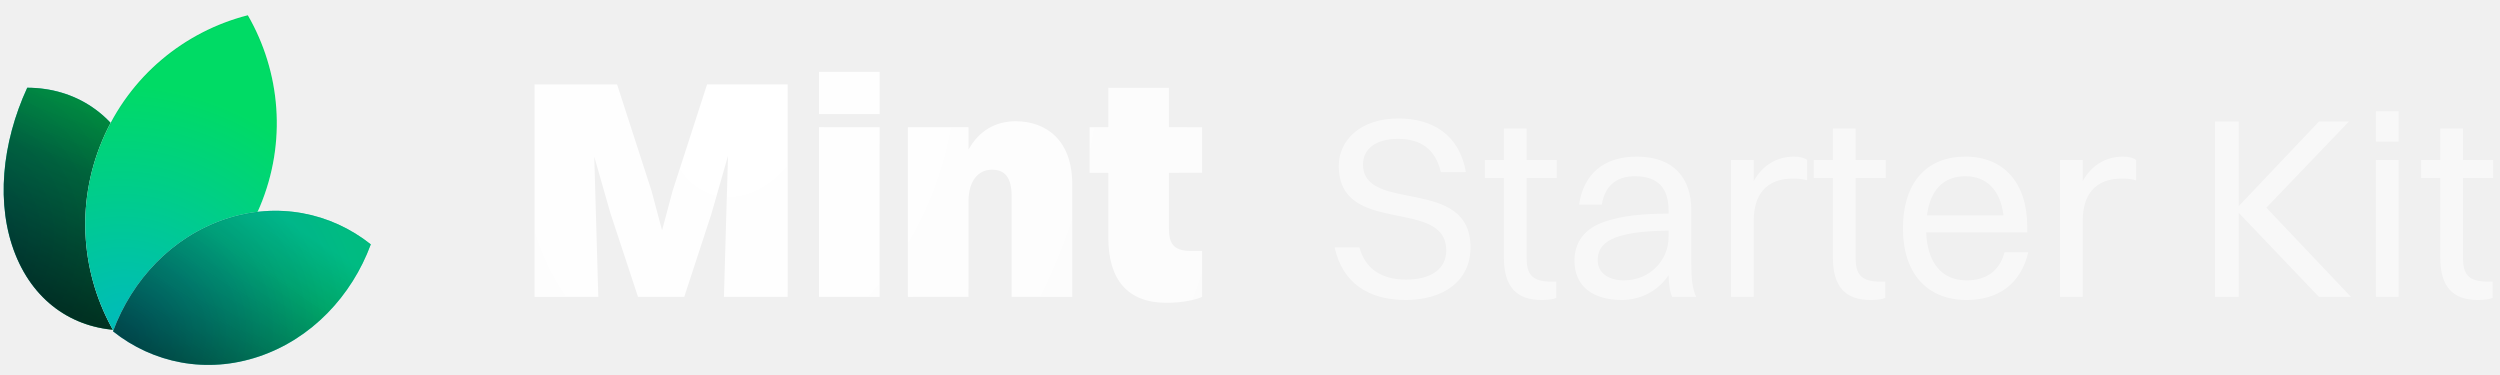
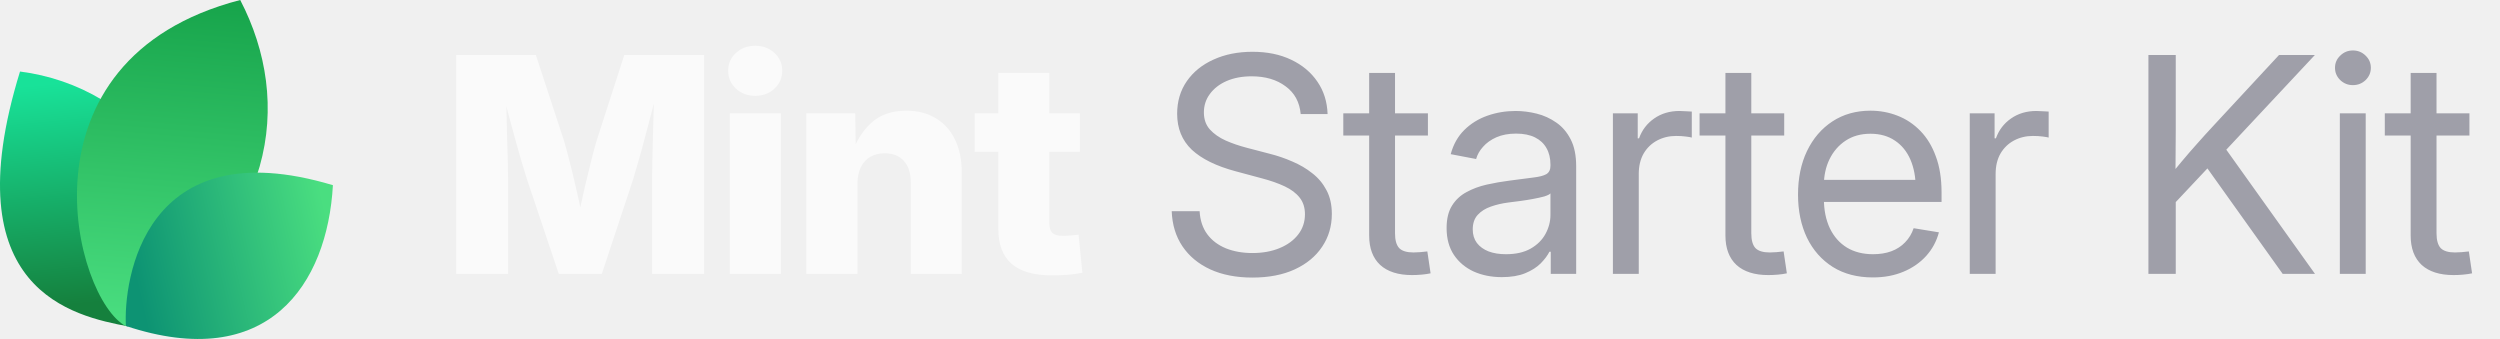
- <svg xmlns="http://www.w3.org/2000/svg" width="160" height="24" viewBox="0 0 160 24" fill="none">
-   <path d="M7.953 21.139C4.896 21.13 2.255 19.458 0.987 16.29C-0.28 13.121 0.109 9.163 1.744 5.615C4.801 5.624 7.442 7.296 8.71 10.465C9.977 13.633 9.588 17.591 7.953 21.139Z" fill="white" />
-   <path d="M7.953 21.139C4.896 21.13 2.255 19.458 0.987 16.29C-0.28 13.121 0.109 9.163 1.744 5.615C4.801 5.624 7.442 7.296 8.71 10.465C9.977 13.633 9.588 17.591 7.953 21.139Z" fill="url(#paint0_radial_115_109)" />
-   <path d="M7.953 21.139C4.896 21.13 2.255 19.458 0.987 16.29C-0.28 13.121 0.109 9.163 1.744 5.615C4.801 5.624 7.442 7.296 8.71 10.465C9.977 13.633 9.588 17.591 7.953 21.139Z" fill="black" fill-opacity="0.5" style="mix-blend-mode:hard-light" />
-   <path d="M7.953 21.139C4.896 21.13 2.255 19.458 0.987 16.29C-0.28 13.121 0.109 9.163 1.744 5.615C4.801 5.624 7.442 7.296 8.71 10.465C9.977 13.633 9.588 17.591 7.953 21.139Z" fill="url(#paint1_linear_115_109)" fill-opacity="0.5" style="mix-blend-mode:hard-light" />
-   <path d="M7.935 21.111C4.897 21.096 2.274 19.431 1.013 16.279C-0.248 13.124 0.136 9.182 1.762 5.643C4.8 5.659 7.423 7.324 8.684 10.476C9.945 13.63 9.561 17.572 7.935 21.111Z" stroke="url(#paint2_linear_115_109)" stroke-opacity="0.05" stroke-width="0.056" />
-   <path d="M7.31 21.257C11.354 20.221 14.884 17.375 16.628 13.236C18.373 9.097 17.945 4.587 15.86 0.976C11.816 2.012 8.287 4.858 6.542 8.998C4.797 13.137 5.225 17.646 7.31 21.257Z" fill="white" />
-   <path d="M7.31 21.257C11.354 20.221 14.884 17.375 16.628 13.236C18.373 9.097 17.945 4.587 15.86 0.976C11.816 2.012 8.287 4.858 6.542 8.998C4.797 13.137 5.225 17.646 7.31 21.257Z" fill="url(#paint3_radial_115_109)" />
-   <path d="M16.602 13.225C14.864 17.349 11.351 20.187 7.324 21.225C5.253 17.624 4.829 13.132 6.568 9.009C8.306 4.885 11.819 2.047 15.846 1.009C17.918 4.61 18.341 9.101 16.602 13.225Z" stroke="url(#paint4_linear_115_109)" stroke-opacity="0.05" stroke-width="0.056" />
-   <path d="M7.234 21.207C9.789 23.237 13.21 23.951 16.577 22.814C19.944 21.677 22.506 18.945 23.73 15.638C21.175 13.608 17.754 12.894 14.387 14.031C11.02 15.168 8.458 17.901 7.234 21.207Z" fill="white" />
-   <path d="M7.234 21.207C9.789 23.237 13.21 23.951 16.577 22.814C19.944 21.677 22.506 18.945 23.73 15.638C21.175 13.608 17.754 12.894 14.387 14.031C11.02 15.168 8.458 17.901 7.234 21.207Z" fill="url(#paint5_radial_115_109)" />
-   <path d="M7.234 21.207C9.789 23.237 13.21 23.951 16.577 22.814C19.944 21.677 22.506 18.945 23.73 15.638C21.175 13.608 17.754 12.894 14.387 14.031C11.02 15.168 8.458 17.901 7.234 21.207Z" fill="black" fill-opacity="0.2" style="mix-blend-mode:hard-light" />
-   <path d="M7.234 21.207C9.789 23.237 13.21 23.951 16.577 22.814C19.944 21.677 22.506 18.945 23.73 15.638C21.175 13.608 17.754 12.894 14.387 14.031C11.02 15.168 8.458 17.901 7.234 21.207Z" fill="url(#paint6_linear_115_109)" fill-opacity="0.5" style="mix-blend-mode:hard-light" />
-   <path d="M16.568 22.787C13.218 23.918 9.814 23.212 7.267 21.198C8.492 17.907 11.044 15.189 14.396 14.058C17.747 12.927 21.15 13.633 23.697 15.648C22.472 18.938 19.92 21.656 16.568 22.787Z" stroke="url(#paint7_linear_115_109)" stroke-opacity="0.05" stroke-width="0.056" />
-   <path d="M34.212 19V5.4H39.492L41.692 12.2L42.372 14.74L43.052 12.2L45.252 5.4H50.412V19H46.332L46.592 9.98L45.532 13.68L43.792 19H40.832L39.052 13.6L38.032 10.02L38.292 19H34.212ZM52.416 7.3V4.6H56.295V7.3H52.416ZM52.416 19V8.14H56.295V19H52.416ZM58.104 19V8.14H61.984V9.58C62.664 8.34 63.744 7.76 65.004 7.76C66.964 7.76 68.624 8.98 68.624 11.78V19H64.744V12.56C64.744 11.34 64.304 10.86 63.484 10.86C62.604 10.86 61.984 11.58 61.984 12.88V19H58.104ZM70.933 15.22V11.06H69.733V8.14H70.933V5.62H74.813V8.14H76.933V11.06H74.813V14.6C74.813 15.5 75.033 16.06 76.213 16.06H76.933V19C76.493 19.2 75.673 19.38 74.653 19.38C72.153 19.38 70.933 17.88 70.933 15.22Z" fill="url(#paint8_radial_115_109)" />
-   <path d="M87.232 10.519C87.232 13.687 94.112 11.229 94.112 15.832C94.112 17.994 92.364 19.198 89.971 19.198C87.562 19.198 85.912 18.093 85.417 15.832H87.001C87.364 17.169 88.371 17.895 89.987 17.895C91.671 17.895 92.561 17.152 92.561 16.03C92.561 12.598 85.681 15.155 85.681 10.618C85.681 9.001 87.034 7.582 89.509 7.582C91.671 7.582 93.403 8.621 93.816 11.014H92.215C91.868 9.529 90.912 8.886 89.476 8.886C88.057 8.886 87.232 9.529 87.232 10.519ZM96.25 16.476V11.393H95.029V10.239H96.25V8.226H97.702V10.239H99.632V11.393H97.702V16.476C97.702 17.532 98.015 18.026 99.302 18.026H99.599V19.066C99.434 19.148 99.071 19.198 98.659 19.198C97.025 19.198 96.25 18.323 96.25 16.476ZM102.516 13.093H101.064C101.345 11.162 102.615 10.024 104.76 10.024C107.103 10.024 108.242 11.393 108.242 13.44V16.888C108.242 17.895 108.324 18.521 108.555 19H107.021C106.856 18.654 106.806 18.142 106.79 17.614C106.047 18.72 104.859 19.198 103.803 19.198C101.988 19.198 100.767 18.357 100.767 16.69C100.767 15.486 101.427 14.611 102.714 14.182C103.902 13.786 105.107 13.687 106.79 13.671V13.473C106.79 12.053 106.13 11.278 104.628 11.278C103.374 11.278 102.698 11.971 102.516 13.093ZM102.252 16.657C102.252 17.465 102.929 17.944 103.952 17.944C105.569 17.944 106.79 16.674 106.79 15.172V14.759C103.061 14.793 102.252 15.585 102.252 16.657ZM110.787 19V10.239H112.239V11.591C112.833 10.519 113.774 10.024 114.83 10.024C115.176 10.024 115.49 10.107 115.655 10.239V11.542C115.407 11.46 115.094 11.427 114.747 11.427C112.998 11.427 112.239 12.515 112.239 14.1V19H110.787ZM117.305 16.476V11.393H116.084V10.239H117.305V8.226H118.757V10.239H120.688V11.393H118.757V16.476C118.757 17.532 119.071 18.026 120.358 18.026H120.655V19.066C120.49 19.148 120.127 19.198 119.714 19.198C118.081 19.198 117.305 18.323 117.305 16.476ZM129.809 16.145C129.33 18.192 127.862 19.198 125.865 19.198C123.324 19.198 121.79 17.482 121.79 14.627C121.79 11.658 123.324 10.024 125.783 10.024C128.258 10.024 129.743 11.723 129.743 14.512V14.875H123.275C123.357 16.838 124.281 17.944 125.865 17.944C127.103 17.944 127.977 17.35 128.291 16.145H129.809ZM125.783 11.278C124.38 11.278 123.539 12.152 123.324 13.786H128.225C128.027 12.169 127.152 11.278 125.783 11.278ZM131.843 19V10.239H133.295V11.591C133.889 10.519 134.829 10.024 135.885 10.024C136.232 10.024 136.545 10.107 136.71 10.239V11.542C136.463 11.46 136.149 11.427 135.803 11.427C134.054 11.427 133.295 12.515 133.295 14.1V19H131.843ZM141.763 19V7.78H143.281V13.192L148.413 7.78H150.327L145.047 13.291L150.459 19H148.413L143.281 13.621V19H141.763ZM152.06 9.067V7.12H153.512V9.067H152.06ZM152.06 19V10.239H153.512V19H152.06ZM156.178 16.476V11.393H154.957V10.239H156.178V8.226H157.63V10.239H159.56V11.393H157.63V16.476C157.63 17.532 157.943 18.026 159.23 18.026H159.527V19.066C159.362 19.148 158.999 19.198 158.587 19.198C156.953 19.198 156.178 18.323 156.178 16.476Z" fill="white" fill-opacity="0.55" />
+ <svg xmlns="http://www.w3.org/2000/svg" width="177" height="24" viewBox="0 0 177 24" fill="none">
+   <path d="M9.061 23.108C5.268 22.377 -3.391 20.627 1.417 5.064C9.634 6.099 16.973 14.064 9.061 23.108Z" fill="url(#paint0_linear_17557_2145)" />
+   <path d="M8.919 23.094C5.276 21.222 0.784 4.209 17.007 0C20.757 7.193 19.621 16.545 8.919 23.094Z" fill="url(#paint1_linear_17557_2145)" />
+   <path d="M8.914 23.079C8.735 19.882 10.159 9.085 23.57 13.111C23.181 20.123 18.984 26.418 8.914 23.079Z" fill="url(#paint2_linear_17557_2145)" />
+   <path d="M32.301 19.392V3.894H37.938L39.925 9.948C40.036 10.315 40.164 10.787 40.31 11.362C40.462 11.938 40.611 12.552 40.757 13.204C40.91 13.855 41.048 14.483 41.173 15.086C41.305 15.682 41.412 16.192 41.495 16.615H40.695C40.771 16.192 40.871 15.682 40.996 15.086C41.128 14.49 41.267 13.866 41.412 13.214C41.565 12.562 41.714 11.948 41.86 11.373C42.005 10.79 42.133 10.315 42.244 9.948L44.2 3.894H49.848V19.392H46.166V12.704C46.166 12.357 46.173 11.917 46.187 11.383C46.2 10.849 46.214 10.27 46.228 9.646C46.249 9.022 46.266 8.391 46.28 7.753C46.301 7.115 46.311 6.519 46.311 5.964H46.623C46.485 6.561 46.332 7.181 46.166 7.826C45.999 8.471 45.833 9.102 45.666 9.719C45.507 10.336 45.351 10.901 45.198 11.414C45.053 11.928 44.928 12.357 44.824 12.704L42.608 19.392H39.561L37.314 12.704C37.203 12.357 37.072 11.928 36.919 11.414C36.773 10.901 36.614 10.34 36.441 9.729C36.274 9.112 36.104 8.481 35.931 7.836C35.764 7.192 35.608 6.567 35.463 5.964H35.827C35.834 6.512 35.844 7.105 35.858 7.743C35.872 8.374 35.886 9.005 35.9 9.636C35.92 10.26 35.938 10.839 35.952 11.373C35.965 11.907 35.972 12.351 35.972 12.704V19.392H32.301ZM51.668 19.392V8.024H55.288V19.392H51.668ZM53.468 6.786C52.927 6.786 52.473 6.616 52.105 6.276C51.738 5.93 51.554 5.507 51.554 5.007C51.554 4.508 51.738 4.088 52.105 3.749C52.473 3.409 52.927 3.239 53.468 3.239C54.009 3.239 54.463 3.409 54.83 3.749C55.198 4.082 55.382 4.501 55.382 5.007C55.382 5.507 55.198 5.93 54.83 6.276C54.463 6.616 54.009 6.786 53.468 6.786ZM60.708 13.027V19.392H57.088V8.024H60.551L60.593 10.967H60.281C60.593 10.024 61.061 9.268 61.685 8.7C62.309 8.124 63.138 7.836 64.171 7.836C64.975 7.836 65.672 8.017 66.262 8.377C66.851 8.731 67.302 9.234 67.614 9.885C67.933 10.537 68.092 11.307 68.092 12.194V19.392H64.483V12.912C64.483 12.26 64.32 11.754 63.994 11.394C63.675 11.033 63.221 10.853 62.632 10.853C62.25 10.853 61.914 10.936 61.623 11.102C61.332 11.269 61.106 11.515 60.947 11.841C60.787 12.16 60.708 12.555 60.708 13.027ZM76.456 8.024V10.749H69.008V8.024H76.456ZM70.683 5.163H74.292V15.783C74.292 16.102 74.361 16.334 74.5 16.48C74.646 16.625 74.899 16.698 75.259 16.698C75.405 16.698 75.596 16.688 75.831 16.667C76.074 16.646 76.251 16.629 76.362 16.615L76.632 19.309C76.313 19.378 75.963 19.427 75.582 19.455C75.207 19.482 74.836 19.496 74.469 19.496C73.2 19.496 72.25 19.222 71.619 18.674C70.995 18.127 70.683 17.308 70.683 16.22V5.163Z" fill="#FAFAFA" />
+   <path d="M88.667 19.652C87.523 19.652 86.528 19.458 85.682 19.07C84.843 18.681 84.188 18.137 83.716 17.437C83.245 16.736 82.992 15.908 82.957 14.951H84.933C84.968 15.596 85.148 16.14 85.474 16.584C85.8 17.021 86.24 17.354 86.795 17.582C87.35 17.804 87.974 17.915 88.667 17.915C89.388 17.915 90.026 17.801 90.581 17.572C91.143 17.343 91.583 17.024 91.902 16.615C92.228 16.199 92.391 15.717 92.391 15.169C92.391 14.698 92.266 14.306 92.017 13.994C91.767 13.675 91.413 13.408 90.956 13.193C90.498 12.978 89.954 12.787 89.323 12.621L87.502 12.132C86.123 11.765 85.082 11.255 84.382 10.603C83.689 9.944 83.342 9.095 83.342 8.055C83.342 7.174 83.571 6.404 84.028 5.746C84.486 5.087 85.117 4.577 85.921 4.217C86.726 3.849 87.645 3.666 88.678 3.666C89.718 3.666 90.63 3.853 91.413 4.227C92.204 4.602 92.824 5.122 93.275 5.787C93.726 6.446 93.965 7.209 93.993 8.076H92.089C92.013 7.23 91.656 6.574 91.018 6.11C90.387 5.638 89.586 5.403 88.615 5.403C87.95 5.403 87.36 5.513 86.847 5.735C86.341 5.957 85.946 6.262 85.661 6.651C85.377 7.032 85.235 7.469 85.235 7.961C85.235 8.447 85.377 8.849 85.661 9.168C85.946 9.48 86.317 9.74 86.774 9.948C87.232 10.149 87.724 10.319 88.251 10.457L89.884 10.884C90.439 11.023 90.977 11.206 91.496 11.435C92.023 11.657 92.495 11.934 92.911 12.267C93.334 12.593 93.67 12.995 93.92 13.474C94.17 13.945 94.294 14.504 94.294 15.149C94.294 16.015 94.066 16.788 93.608 17.468C93.157 18.148 92.512 18.681 91.673 19.07C90.834 19.458 89.832 19.652 88.667 19.652ZM101.097 8.024V9.594H95.106V8.024H101.097ZM96.937 5.163H98.767V16.521C98.767 17 98.865 17.347 99.059 17.562C99.26 17.77 99.6 17.874 100.078 17.874C100.21 17.874 100.366 17.867 100.546 17.853C100.733 17.832 100.903 17.815 101.056 17.801L101.285 19.351C101.097 19.392 100.886 19.423 100.65 19.444C100.414 19.465 100.189 19.475 99.974 19.475C98.996 19.475 98.244 19.236 97.717 18.758C97.197 18.272 96.937 17.579 96.937 16.677V5.163ZM106.33 19.621C105.595 19.621 104.932 19.489 104.343 19.226C103.754 18.955 103.285 18.564 102.939 18.05C102.592 17.53 102.419 16.896 102.419 16.147C102.419 15.495 102.547 14.965 102.804 14.556C103.06 14.146 103.403 13.828 103.833 13.599C104.263 13.363 104.742 13.186 105.269 13.068C105.796 12.95 106.333 12.857 106.881 12.787C107.574 12.69 108.132 12.617 108.555 12.569C108.978 12.52 109.287 12.441 109.481 12.33C109.675 12.212 109.772 12.014 109.772 11.737V11.654C109.772 11.203 109.679 10.815 109.492 10.489C109.311 10.163 109.041 9.91 108.68 9.729C108.32 9.549 107.872 9.459 107.338 9.459C106.805 9.459 106.34 9.546 105.945 9.719C105.556 9.892 105.241 10.118 104.998 10.395C104.755 10.665 104.593 10.953 104.509 11.258L102.71 10.915C102.897 10.222 103.22 9.65 103.677 9.199C104.135 8.748 104.679 8.412 105.31 8.19C105.941 7.968 106.607 7.857 107.307 7.857C107.8 7.857 108.295 7.92 108.795 8.044C109.301 8.169 109.765 8.381 110.188 8.679C110.611 8.97 110.951 9.369 111.208 9.875C111.464 10.374 111.593 11.005 111.593 11.768V19.392H109.793V17.822H109.7C109.568 18.085 109.363 18.359 109.086 18.643C108.809 18.921 108.444 19.153 107.994 19.34C107.543 19.527 106.988 19.621 106.33 19.621ZM106.621 17.998C107.321 17.998 107.904 17.867 108.368 17.603C108.84 17.333 109.19 16.986 109.419 16.563C109.654 16.133 109.772 15.682 109.772 15.211V13.692C109.703 13.769 109.554 13.841 109.325 13.911C109.096 13.973 108.829 14.032 108.524 14.088C108.226 14.143 107.921 14.192 107.609 14.233C107.304 14.275 107.033 14.309 106.798 14.337C106.354 14.393 105.938 14.49 105.549 14.628C105.168 14.76 104.86 14.954 104.624 15.211C104.388 15.467 104.27 15.811 104.27 16.241C104.27 16.615 104.367 16.934 104.561 17.198C104.762 17.461 105.04 17.662 105.393 17.801C105.747 17.933 106.156 17.998 106.621 17.998ZM114.193 19.392V8.024H115.951V9.792H116.045C116.253 9.209 116.61 8.741 117.116 8.388C117.622 8.034 118.219 7.857 118.905 7.857C119.058 7.857 119.217 7.864 119.384 7.878C119.55 7.885 119.682 7.892 119.779 7.899V9.74C119.716 9.719 119.578 9.695 119.363 9.667C119.155 9.639 118.922 9.625 118.666 9.625C118.174 9.625 117.726 9.733 117.324 9.948C116.922 10.163 116.603 10.471 116.367 10.874C116.138 11.276 116.024 11.758 116.024 12.319V19.392H114.193ZM126.322 8.024V9.594H120.33V8.024H126.322ZM122.161 5.163H123.992V16.521C123.992 17 124.089 17.347 124.283 17.562C124.484 17.77 124.824 17.874 125.302 17.874C125.434 17.874 125.59 17.867 125.77 17.853C125.958 17.832 126.127 17.815 126.28 17.801L126.509 19.351C126.322 19.392 126.11 19.423 125.874 19.444C125.639 19.465 125.413 19.475 125.198 19.475C124.221 19.475 123.468 19.236 122.941 18.758C122.421 18.272 122.161 17.579 122.161 16.677V5.163ZM132.604 19.642C131.502 19.642 130.555 19.396 129.765 18.903C128.974 18.404 128.364 17.714 127.934 16.834C127.511 15.946 127.3 14.927 127.3 13.775C127.3 12.611 127.511 11.584 127.934 10.697C128.364 9.802 128.964 9.102 129.734 8.596C130.51 8.089 131.408 7.836 132.428 7.836C133.1 7.836 133.738 7.954 134.341 8.19C134.952 8.426 135.489 8.783 135.954 9.261C136.425 9.74 136.793 10.343 137.056 11.071C137.327 11.792 137.462 12.645 137.462 13.63V14.296H128.433V12.735H136.463L135.631 13.297C135.631 12.541 135.506 11.876 135.257 11.3C135.007 10.725 134.643 10.277 134.165 9.958C133.686 9.632 133.107 9.469 132.428 9.469C131.748 9.469 131.162 9.632 130.67 9.958C130.177 10.284 129.796 10.725 129.526 11.279C129.262 11.827 129.13 12.441 129.13 13.12V14.046C129.13 14.864 129.273 15.572 129.557 16.168C129.841 16.757 130.243 17.211 130.763 17.53C131.283 17.842 131.901 17.998 132.615 17.998C133.093 17.998 133.523 17.929 133.905 17.79C134.293 17.645 134.619 17.433 134.882 17.156C135.153 16.879 135.354 16.546 135.486 16.157L137.275 16.449C137.108 17.08 136.81 17.634 136.38 18.113C135.95 18.591 135.413 18.966 134.768 19.236C134.123 19.507 133.402 19.642 132.604 19.642ZM139.459 19.392V8.024H141.217V9.792H141.311C141.519 9.209 141.876 8.741 142.382 8.388C142.888 8.034 143.485 7.857 144.171 7.857C144.324 7.857 144.483 7.864 144.649 7.878C144.816 7.885 144.948 7.892 145.045 7.899V9.74C144.982 9.719 144.844 9.695 144.629 9.667C144.421 9.639 144.188 9.625 143.932 9.625C143.439 9.625 142.992 9.733 142.59 9.948C142.188 10.163 141.869 10.471 141.633 10.874C141.404 11.276 141.29 11.758 141.29 12.319V19.392H139.459ZM153.429 14.961V12.715C153.783 12.257 154.136 11.82 154.49 11.404C154.844 10.981 155.204 10.565 155.572 10.156C155.939 9.74 156.314 9.327 156.695 8.918L161.355 3.894H163.893L157.277 10.967H157.184L153.429 14.961ZM152.108 19.392V3.894H154.043V9.241L154.022 12.559L154.043 13.505V19.392H152.108ZM161.615 19.392L155.967 11.477L157.173 9.969L163.903 19.392H161.615ZM165.661 19.392V8.024H167.492V19.392H165.661ZM166.587 6.027C166.24 6.027 165.942 5.909 165.692 5.673C165.443 5.43 165.318 5.139 165.318 4.799C165.318 4.459 165.443 4.172 165.692 3.936C165.942 3.693 166.24 3.572 166.587 3.572C166.934 3.572 167.232 3.693 167.482 3.936C167.731 4.172 167.856 4.459 167.856 4.799C167.856 5.139 167.731 5.43 167.482 5.673C167.232 5.909 166.934 6.027 166.587 6.027ZM174.836 8.024V9.594H168.844V8.024H174.836ZM170.675 5.163H172.506V16.521C172.506 17 172.603 17.347 172.797 17.562C172.998 17.77 173.338 17.874 173.816 17.874C173.948 17.874 174.104 17.867 174.284 17.853C174.472 17.832 174.641 17.815 174.794 17.801L175.023 19.351C174.836 19.392 174.624 19.423 174.388 19.444C174.153 19.465 173.927 19.475 173.712 19.475C172.735 19.475 171.982 19.236 171.455 18.758C170.935 18.272 170.675 17.579 170.675 16.677V5.163Z" fill="#9F9FA9" />
  <defs>
-     <radialGradient id="paint0_radial_115_109" cx="0" cy="0" r="1" gradientUnits="userSpaceOnUse" gradientTransform="translate(-3.00503 15.023) rotate(-10.029) scale(17.9572 17.784)">
-       <stop stop-color="#00B0BB" />
-       <stop offset="1" stop-color="#00DB65" />
-     </radialGradient>
-     <linearGradient id="paint1_linear_115_109" x1="7.39" y1="4.813" x2="1.63" y2="18.689" gradientUnits="userSpaceOnUse">
+     <linearGradient id="paint0_linear_17557_2145" x1="3.776" y1="5.916" x2="5.232" y2="21.559" gradientUnits="userSpaceOnUse">
      <stop stop-color="#18E299" />
-       <stop offset="1" />
+       <stop offset="1" stop-color="#15803D" />
    </linearGradient>
-     <linearGradient id="paint2_linear_115_109" x1="7.948" y1="8.016" x2="1.761" y2="18.746" gradientUnits="userSpaceOnUse">
-       <stop />
-       <stop offset="1" stop-opacity="0" />
+     <linearGradient id="paint1_linear_17557_2145" x1="12.171" y1="-0.718" x2="10.19" y2="22.983" gradientUnits="userSpaceOnUse">
+       <stop stop-color="#16A34A" />
+       <stop offset="1" stop-color="#4ADE80" />
    </linearGradient>
-     <radialGradient id="paint3_radial_115_109" cx="0" cy="0" r="1" gradientUnits="userSpaceOnUse" gradientTransform="translate(8.11404 20.8822) rotate(-75.7542) scale(21.6246 23.7772)">
-       <stop stop-color="#00BBBB" />
-       <stop offset="0.713" stop-color="#00DB65" />
-     </radialGradient>
-     <linearGradient id="paint4_linear_115_109" x1="7.602" y1="5.871" x2="15.556" y2="16.372" gradientUnits="userSpaceOnUse">
-       <stop />
-       <stop offset="1" stop-opacity="0" />
+     <linearGradient id="paint2_linear_17557_2145" x1="23.133" y1="15.353" x2="9.338" y2="18.52" gradientUnits="userSpaceOnUse">
+       <stop stop-color="#4ADE80" />
+       <stop offset="1" stop-color="#0D9373" />
    </linearGradient>
-     <radialGradient id="paint5_radial_115_109" cx="0" cy="0" r="1" gradientUnits="userSpaceOnUse" gradientTransform="translate(7.84537 21.5181) rotate(-20.3525) scale(18.5603 17.32)">
-       <stop stop-color="#00B0BB" />
-       <stop offset="1" stop-color="#00DB65" />
-     </radialGradient>
-     <linearGradient id="paint6_linear_115_109" x1="16.808" y1="13.007" x2="10.041" y2="22.994" gradientUnits="userSpaceOnUse">
-       <stop stop-color="#00B1BC" />
-       <stop offset="1" />
-     </linearGradient>
-     <linearGradient id="paint7_linear_115_109" x1="16.808" y1="13.007" x2="14.169" y2="23.841" gradientUnits="userSpaceOnUse">
-       <stop />
-       <stop offset="1" stop-opacity="0" />
-     </linearGradient>
-     <radialGradient id="paint8_radial_115_109" cx="0" cy="0" r="1" gradientUnits="userSpaceOnUse" gradientTransform="translate(47.2781 7) rotate(19.0047) scale(67.5582 85.7506)">
-       <stop stop-color="white" />
-       <stop offset="1" stop-color="white" stop-opacity="0.5" />
-     </radialGradient>
  </defs>
</svg>
